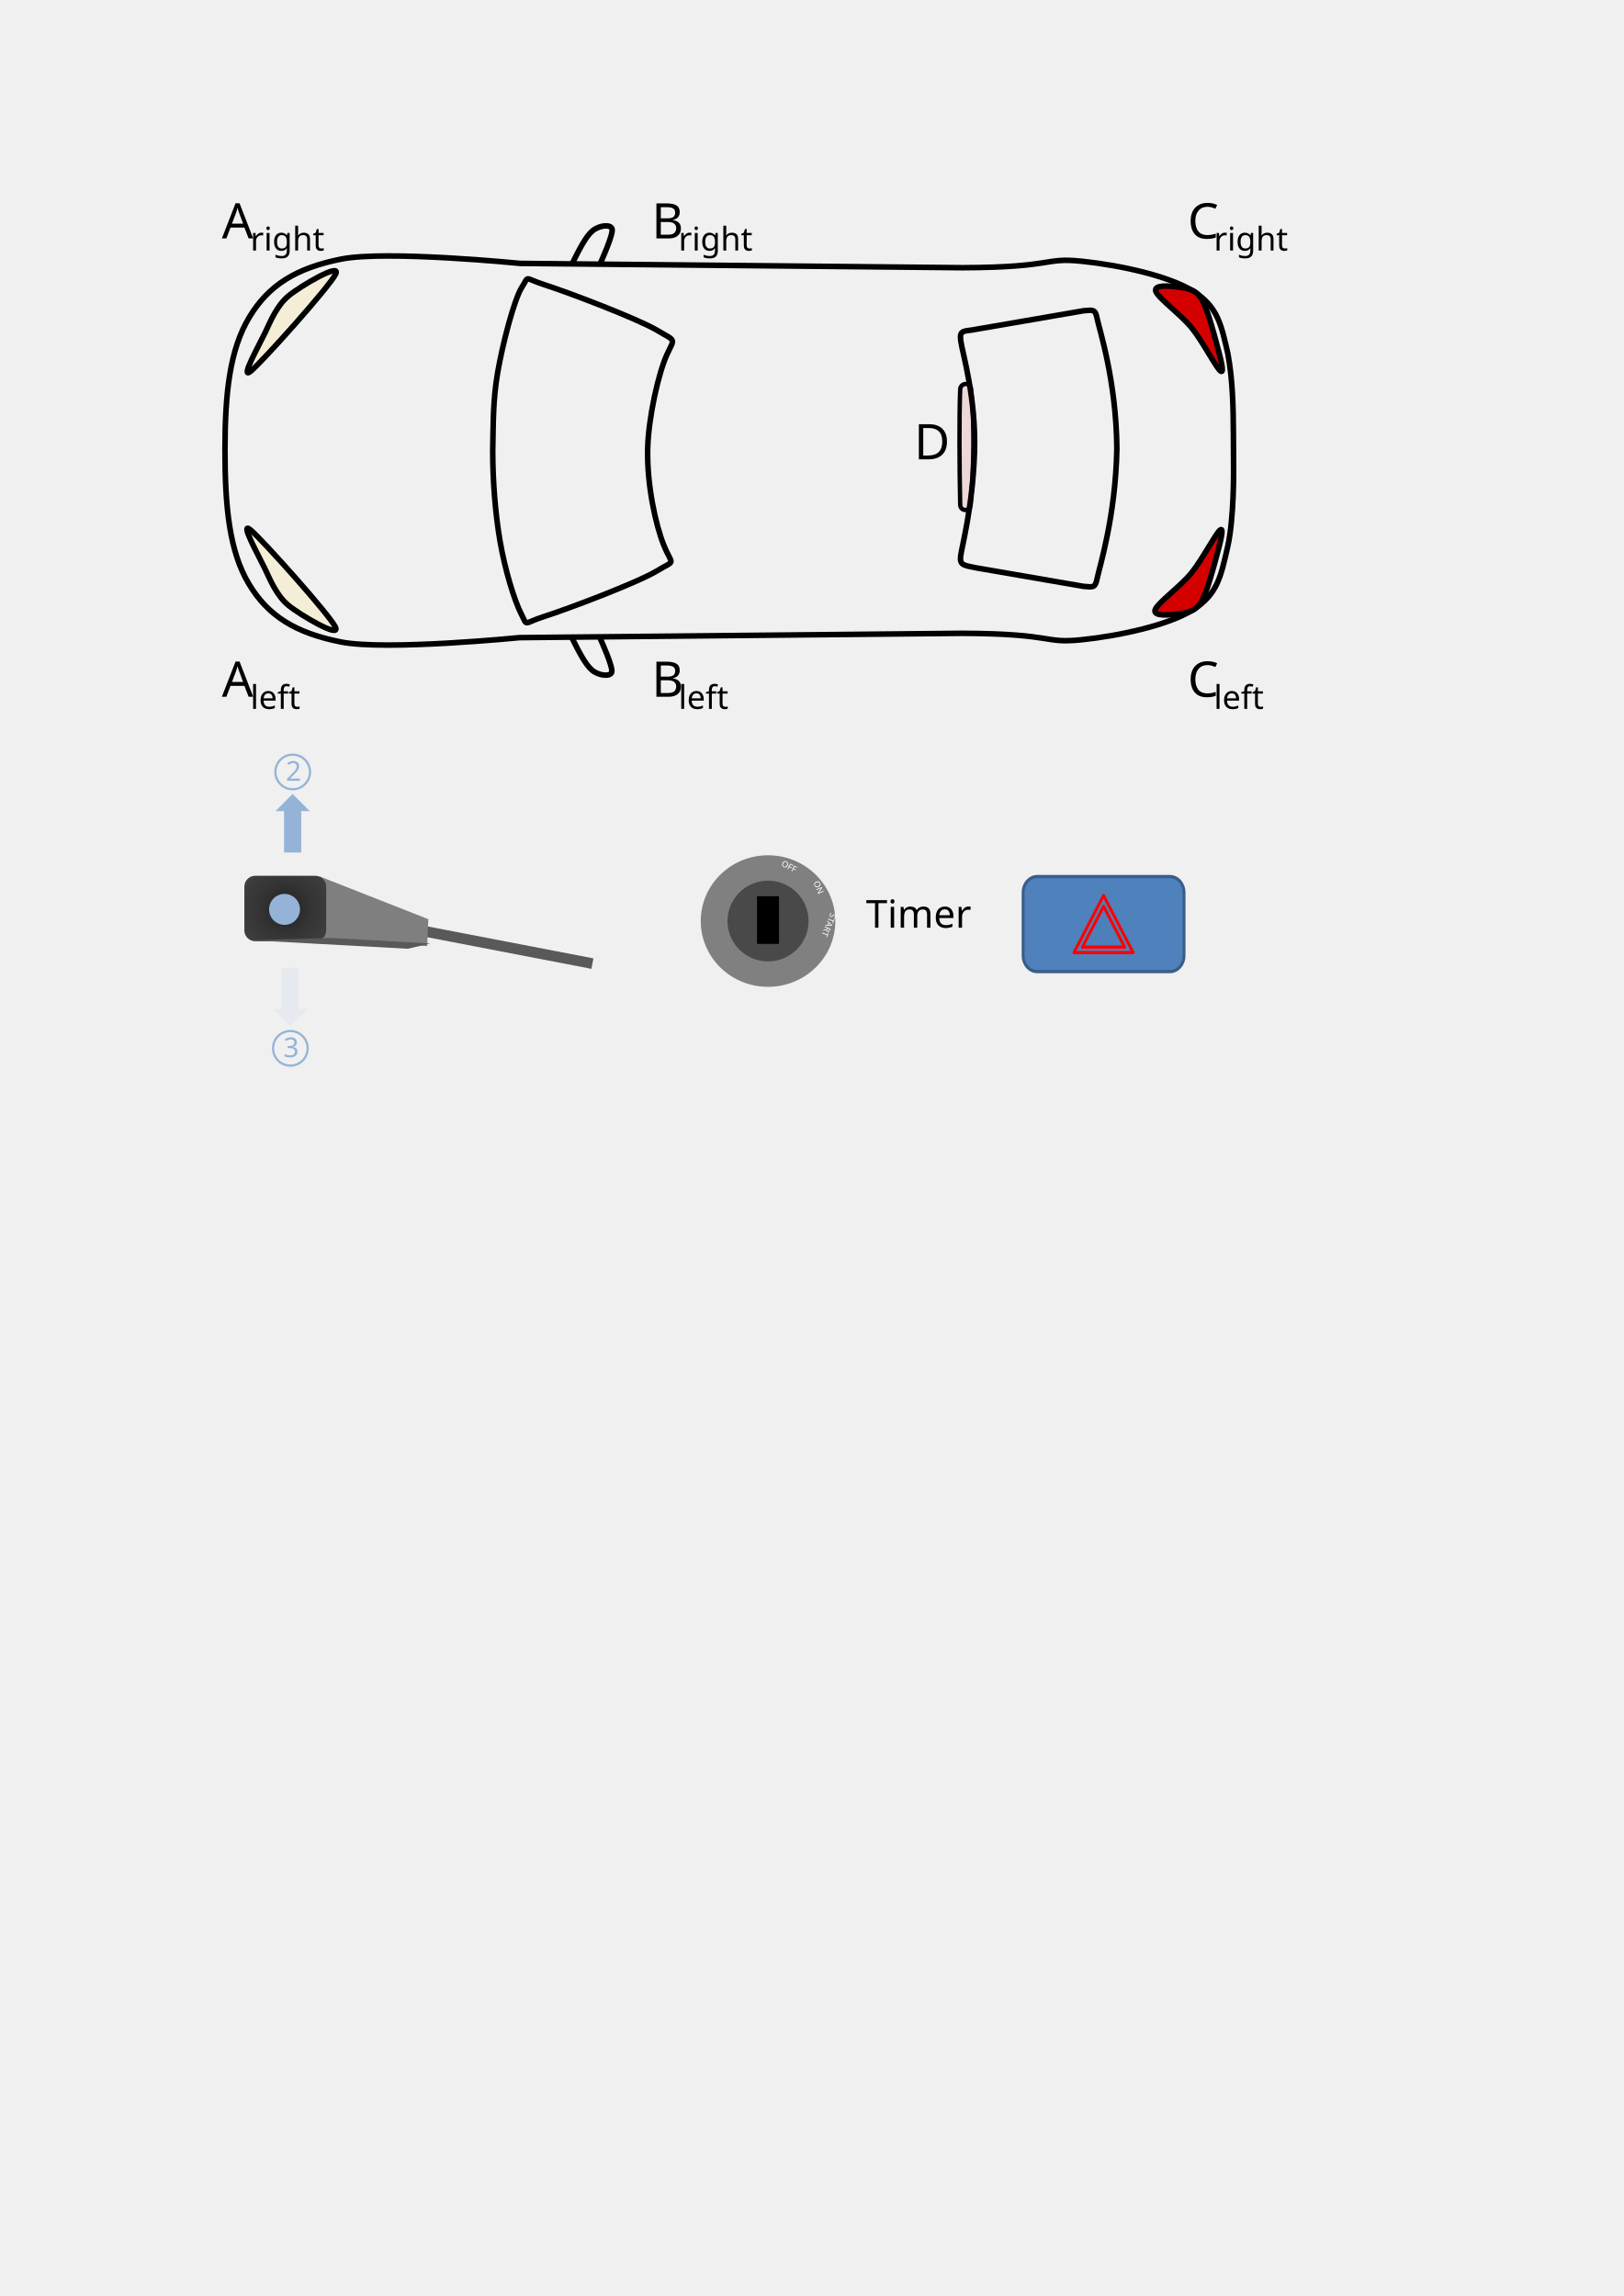
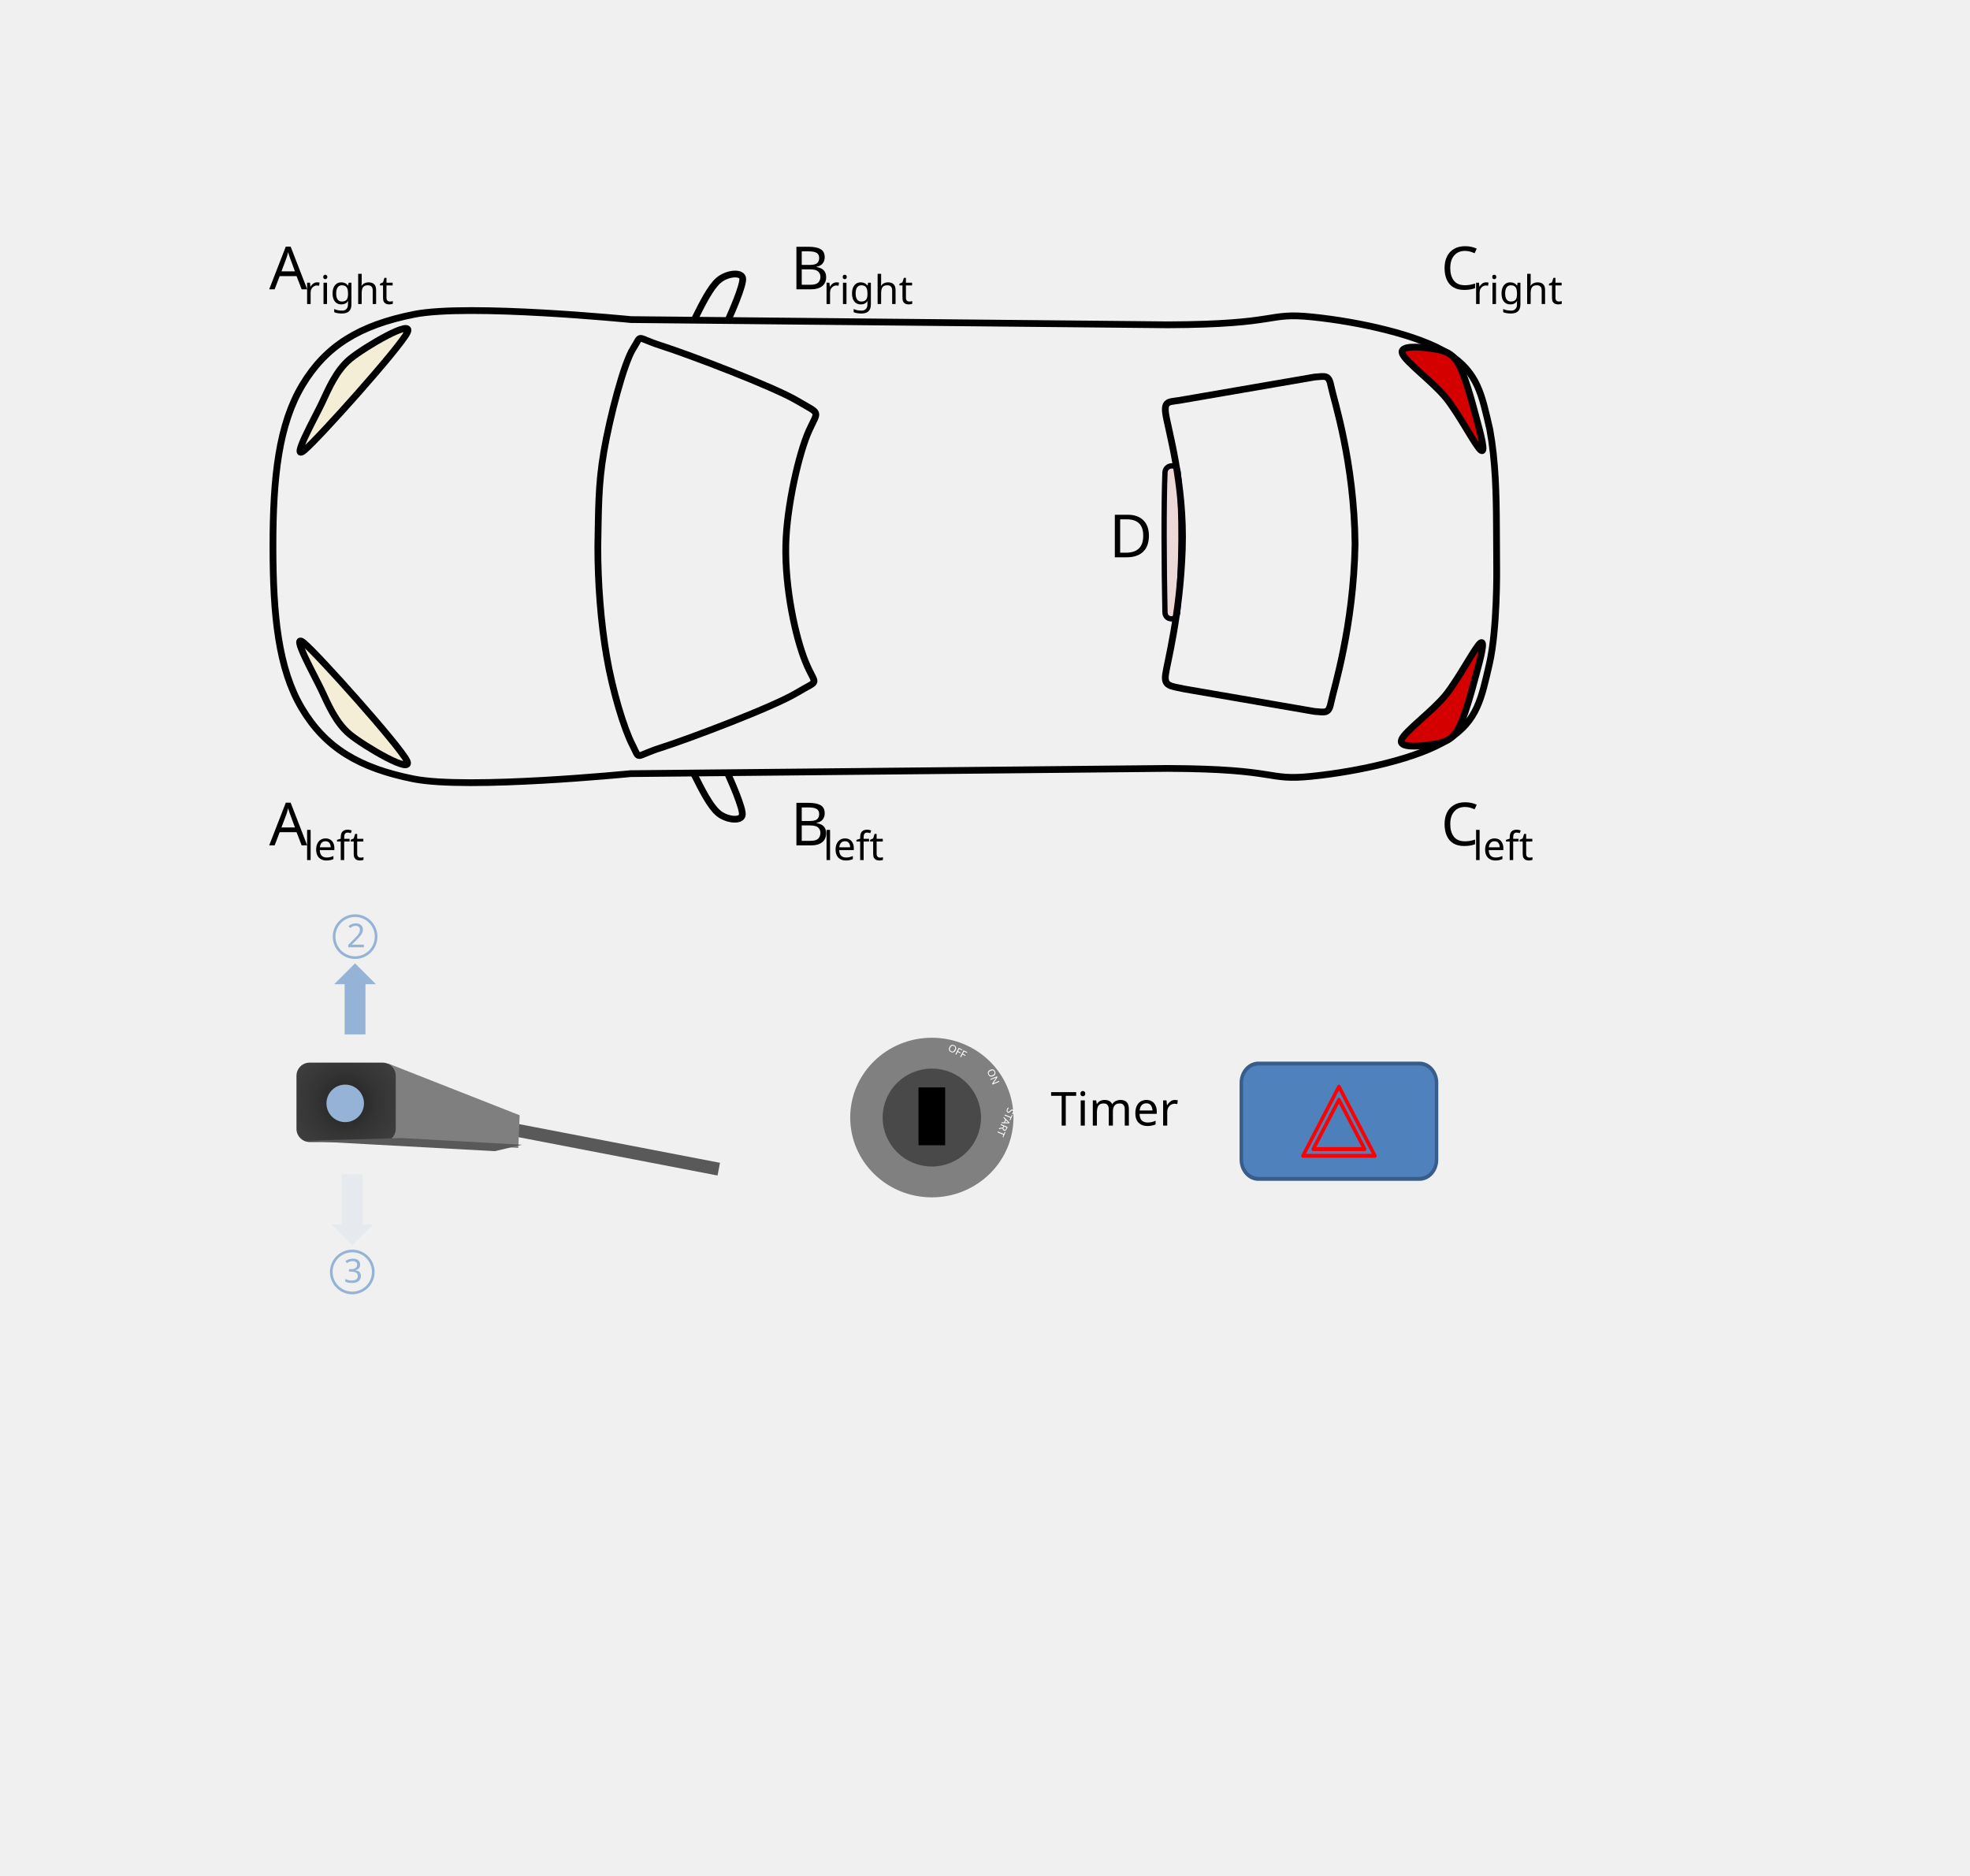
- <svg xmlns="http://www.w3.org/2000/svg" width="210mm" height="297mm" viewBox="0 0 210 297" version="1.1" id="svg8">
+ <svg xmlns="http://www.w3.org/2000/svg" width="210mm" height="200mm" viewBox="0 0 210 200" version="1.1" id="svg8">
  <defs id="defs2">
    <clipPath id="clipPath26" clipPathUnits="userSpaceOnUse">
      <path style="clip-rule:evenodd" id="path24" d="M 0,1.2207e-4 H 720 V 540 H 0 Z" />
    </clipPath>
    <clipPath id="clipPath64" clipPathUnits="userSpaceOnUse">
      <path style="clip-rule:evenodd" id="path62" d="M 1.0729e-5,0 H 720 V 540 H 1.0729e-5 Z" />
    </clipPath>
    <clipPath id="clipPath76" clipPathUnits="userSpaceOnUse">
      <path style="clip-rule:evenodd" id="path74" d="M 1.0729e-5,0 H 720 V 540 H 1.0729e-5 Z" />
    </clipPath>
    <clipPath id="clipPath88" clipPathUnits="userSpaceOnUse">
      <path style="clip-rule:evenodd" id="path86" d="M 1.0729e-5,0 H 720 V 540 H 1.0729e-5 Z" />
    </clipPath>
    <clipPath id="clipPath100" clipPathUnits="userSpaceOnUse">
      <path style="clip-rule:evenodd" id="path98" d="M 1.0729e-5,0 H 720 V 540 H 1.0729e-5 Z" />
    </clipPath>
    <clipPath id="clipPath112" clipPathUnits="userSpaceOnUse">
      <path style="clip-rule:evenodd" id="path110" d="M 1.0729e-5,0 H 720 V 540 H 1.0729e-5 Z" />
    </clipPath>
    <clipPath id="clipPath124" clipPathUnits="userSpaceOnUse">
      <path style="clip-rule:evenodd" id="path122" d="M 1.0729e-5,0 H 720 V 540 H 1.0729e-5 Z" />
    </clipPath>
    <clipPath id="clipPath136" clipPathUnits="userSpaceOnUse">
      <path style="clip-rule:evenodd" id="path134" d="M 1.0729e-5,0 H 720 V 540 H 1.0729e-5 Z" />
    </clipPath>
    <clipPath id="clipPath148" clipPathUnits="userSpaceOnUse">
      <path style="clip-rule:evenodd" id="path146" d="M 1.0729e-5,0 H 720 V 540 H 1.0729e-5 Z" />
    </clipPath>
    <clipPath id="clipPath160" clipPathUnits="userSpaceOnUse">
      <path style="clip-rule:evenodd" id="path158" d="M 1.0729e-5,0 H 720 V 540 H 1.0729e-5 Z" />
    </clipPath>
    <clipPath id="clipPath172" clipPathUnits="userSpaceOnUse">
      <path style="clip-rule:evenodd" id="path170" d="M 1.0729e-5,0 H 720 V 540 H 1.0729e-5 Z" />
    </clipPath>
    <clipPath id="clipPath184" clipPathUnits="userSpaceOnUse">
      <path style="clip-rule:evenodd" id="path182" d="M 1.0729e-5,0 H 720 V 540 H 1.0729e-5 Z" />
    </clipPath>
    <clipPath id="clipPath196" clipPathUnits="userSpaceOnUse">
      <path style="clip-rule:evenodd" id="path194" d="M 1.0729e-5,0 H 720 V 540 H 1.0729e-5 Z" />
    </clipPath>
    <clipPath id="clipPath123" clipPathUnits="userSpaceOnUse">
      <path id="path121" d="M 0,0 H 240 V 240 H 0 Z" />
    </clipPath>
    <clipPath id="clipPath137" clipPathUnits="userSpaceOnUse">
      <path id="path135" d="M 0,0 H 240 V 240 H 0 Z" />
    </clipPath>
    <clipPath id="clipPath177" clipPathUnits="userSpaceOnUse">
      <path id="path175" d="M 0,0 H 240 V 240 H 0 Z" />
    </clipPath>
    <clipPath id="clipPath835" clipPathUnits="userSpaceOnUse">
      <path id="path833" d="M 0,0 H 158 V 86 H 0 Z" />
    </clipPath>
    <radialGradient id="radialGradient859" spreadMethod="pad" gradientTransform="matrix(19.209,0,0,-19.209,45,41.99998)" gradientUnits="userSpaceOnUse" r="1" cy="0" cx="0" fy="0" fx="0">
      <stop id="stop853" offset="0" style="stop-opacity:1;stop-color:#212121" />
      <stop id="stop855" offset="0.5" style="stop-opacity:1;stop-color:#343434" />
      <stop id="stop857" offset="1" style="stop-opacity:1;stop-color:#404040" />
    </radialGradient>
    <clipPath id="clipPath877" clipPathUnits="userSpaceOnUse">
      <path id="path875" d="M 0,0 H 158 V 86 H 0 Z" />
    </clipPath>
    <clipPath id="clipPath891" clipPathUnits="userSpaceOnUse">
      <path id="path889" d="M 0,0 H 158 V 86 H 0 Z" />
    </clipPath>
  </defs>
  <g id="layer1">
    <path d="m 159.545,60.512 c 0,0 0.084,6.524 -0.773,10.246 -0.857,3.722 -1.284,6.096 -4.438,8.096 -3.154,2 -9.497,3.394 -14.482,3.905 -4.985,0.515 -3.309,-0.79 -15.416,-0.836 l -57.228,0.557 c 0,0 -17.286,1.722 -23.126,0.561 -5.84,-1.164 -9.415,-3.341 -11.913,-7.539 -2.497,-4.198 -3.072,-9.897 -3.072,-17.293 0,-7.396 0.629,-12.982 3.137,-17.159 2.508,-4.177 6.072,-6.375 11.911,-7.539 5.84,-1.161 23.119,0.561 23.119,0.561 l 57.221,0.557 c 12.104,-0.046 10.432,-1.351 15.413,-0.836 4.981,0.512 11.328,1.905 14.478,3.905 3.154,2 3.584,4.374 4.438,8.096 0.619,3.377 0.688,6.853 0.707,10.299 z" stroke-opacity="1" stroke-width="0.72" fill="none" stroke="#000000" style="stroke-linecap:butt;stroke-linejoin:round;stroke-miterlimit:10;stroke-dasharray:none" id="car_outline" />
    <path d="m 32.434,48.014 c 1.518,-1.252 10.156,-10.918 10.973,-12.545 0.817,-1.626 -4.553,1.535 -6.07,2.787 -1.518,1.256 -2.335,3.253 -3.035,4.741 -0.7,1.485 -3.385,6.272 -1.868,5.016 z" stroke-opacity="1" stroke-width="0.72" stroke="#000000" fill="#f4eed7" style="stroke-linecap:butt;stroke-linejoin:round;stroke-miterlimit:10;stroke-dasharray:none" id="A-right" />
    <path d="m 74.014,34.083 c 0.857,-1.722 1.714,-3.447 2.575,-4.191 0.857,-0.744 2.378,-0.931 2.572,-0.279 0.198,0.653 -1.404,4.191 -1.404,4.191 l -0.112,0.272" stroke-opacity="1" stroke-width="0.72" stroke="#000000" fill="none" style="stroke-linecap:butt;stroke-linejoin:round;stroke-miterlimit:10;stroke-dasharray:none" id="B-right" />
    <path d="m 152.278,37.124 c -0.97,-0.141 -3.104,-0.328 -2.794,0.557 0.31,0.882 3.26,3.023 4.657,4.745 1.397,1.722 3.186,5.211 3.729,5.584 0.543,0.37 -0.039,-1.767 -0.466,-3.351 -0.427,-1.58 -1.284,-4.932 -2.099,-6.142 -0.815,-1.21 -2.057,-1.256 -3.027,-1.393 z" stroke-opacity="1" fill="#d40000" stroke-width="0.72" stroke="#000000" style="stroke-linecap:butt;stroke-linejoin:round;stroke-miterlimit:10;stroke-dasharray:none" id="C-right" />
    <path d="m 85.857,70.535 c 1.113,2.755 1.637,1.789 -0.904,3.32 -2.543,1.532 -11.571,4.935 -14.492,5.863 -2.921,0.931 -2.172,1.39 -3.037,-0.279 -0.917,-1.77 -2.133,-5.821 -2.754,-9.451 -0.624,-3.627 -0.947,-7.86 -0.943,-11.712 0.081,-3.845 0.025,-6.509 0.646,-10.132 0.624,-3.623 2.116,-9.412 3.125,-10.992 1.012,-1.577 0.12,-1.206 3.034,-0.279 2.914,0.931 11.906,4.346 14.453,5.853 2.547,1.506 2.265,0.951 1.254,3.182 -1.076,2.376 -2.383,8.12 -2.473,12.169 -0.104,4.684 1.044,9.87 2.09,12.459 z" stroke-opacity="1" stroke-width="0.72" stroke="#000000" fill="none" style="stroke-linecap:butt;stroke-linejoin:round;stroke-miterlimit:10;stroke-dasharray:none" id="front-window" />
    <path d="m 32.392,68.539 c 1.518,1.252 10.156,10.918 10.973,12.545 0.817,1.626 -4.553,-1.535 -6.07,-2.787 -1.518,-1.256 -2.335,-3.253 -3.035,-4.741 -0.7,-1.485 -3.385,-6.272 -1.868,-5.016 z" stroke-opacity="1" stroke-width="0.72" stroke="#000000" fill="#f4eed7" style="stroke-linecap:butt;stroke-linejoin:round;stroke-miterlimit:10;stroke-dasharray:none" id="A-left" />
    <path d="m 73.971,82.512 c 0.857,1.707 1.714,3.415 2.575,4.156 0.857,0.737 2.378,0.921 2.572,0.275 0.198,-0.646 -1.404,-4.156 -1.404,-4.156 l -0.142,-0.319" stroke-opacity="1" stroke-width="0.72" stroke="#000000" fill="none" style="stroke-linecap:butt;stroke-linejoin:round;stroke-miterlimit:10;stroke-dasharray:none" id="B-left" />
    <path d="m 152.207,79.429 c -0.977,0.141 -3.122,0.328 -2.808,-0.557 0.31,-0.882 3.277,-3.023 4.681,-4.745 1.404,-1.722 3.2,-5.211 3.743,-5.584 0.547,-0.37 -0.039,1.767 -0.466,3.351 -0.43,1.58 -1.288,4.932 -2.11,6.142 -0.818,1.21 -2.067,1.256 -3.041,1.393 z" stroke-opacity="1" stroke-width="0.72" stroke="#000000" fill="#d40000" style="stroke-linecap:butt;stroke-linejoin:round;stroke-miterlimit:10;stroke-dasharray:none" id="C-left" />
    <g id="g58" transform="matrix(0.3527778,0,0,-0.3527778,11.33929,207.7977)">
      <g id="g60" clip-path="url(#clipPath64)">
        <text transform="matrix(1,0,0,-1,49.2,501.6)" style="font-variant:normal;font-weight:normal;font-size:18px;font-family:Calibri;-inkscape-font-specification:Calibri;writing-mode:lr-tb;fill:#000000;fill-opacity:1;fill-rule:nonzero;stroke:none" id="text68">
          <tspan x="0" y="0" id="tspan66">A</tspan>
        </text>
      </g>
    </g>
    <g id="g70" transform="matrix(0.3527778,0,0,-0.3527778,11.33929,207.7977)">
      <g id="g72" clip-path="url(#clipPath76)">
        <text transform="matrix(1,0,0,-1,59.64,497.16)" style="font-variant:normal;font-weight:normal;font-size:12px;font-family:Calibri;-inkscape-font-specification:Calibri;writing-mode:lr-tb;fill:#000000;fill-opacity:1;fill-rule:nonzero;stroke:none" id="text80">
          <tspan x="0 4.188 6.948 12.6 18.84" y="0" id="tspan78">right</tspan>
        </text>
      </g>
    </g>
    <g id="g82" transform="matrix(0.3527778,0,0,-0.3527778,11.33929,207.7977)">
      <g id="g84" clip-path="url(#clipPath88)">
        <text transform="matrix(1,0,0,-1,206.76,501.6)" style="font-variant:normal;font-weight:normal;font-size:18px;font-family:Calibri;-inkscape-font-specification:Calibri;writing-mode:lr-tb;fill:#000000;fill-opacity:1;fill-rule:nonzero;stroke:none" id="text92">
          <tspan x="0" y="0" id="tspan90">B</tspan>
        </text>
      </g>
    </g>
    <g id="g94" transform="matrix(0.3527778,0,0,-0.3527778,11.33929,207.7977)">
      <g id="g96" clip-path="url(#clipPath100)">
        <text transform="matrix(1,0,0,-1,216.6,497.16)" style="font-variant:normal;font-weight:normal;font-size:12px;font-family:Calibri;-inkscape-font-specification:Calibri;writing-mode:lr-tb;fill:#000000;fill-opacity:1;fill-rule:nonzero;stroke:none" id="text104">
          <tspan x="0 4.188 6.948 12.6 18.84" y="0" id="tspan102">right</tspan>
        </text>
      </g>
    </g>
    <g id="g106" transform="matrix(0.3527778,0,0,-0.3527778,11.33929,207.7977)">
      <g id="g108" clip-path="url(#clipPath112)">
        <text transform="matrix(1,0,0,-1,403.27,501.6)" style="font-variant:normal;font-weight:normal;font-size:18px;font-family:Calibri;-inkscape-font-specification:Calibri;writing-mode:lr-tb;fill:#000000;fill-opacity:1;fill-rule:nonzero;stroke:none" id="text116">
          <tspan x="0" y="0" id="tspan114">C</tspan>
        </text>
      </g>
    </g>
    <g id="g118" transform="matrix(0.3527778,0,0,-0.3527778,11.33929,207.7977)">
      <g id="g120" clip-path="url(#clipPath124)">
        <text transform="matrix(1,0,0,-1,412.87,497.16)" style="font-variant:normal;font-weight:normal;font-size:12px;font-family:Calibri;-inkscape-font-specification:Calibri;writing-mode:lr-tb;fill:#000000;fill-opacity:1;fill-rule:nonzero;stroke:none" id="text128">
          <tspan x="0 4.188 6.948 12.6 18.84" y="0" id="tspan126">right</tspan>
        </text>
      </g>
    </g>
    <g id="g130" transform="matrix(0.3527778,0,0,-0.3527778,11.33929,207.7977)">
      <g id="g132" clip-path="url(#clipPath136)">
        <text transform="matrix(1,0,0,-1,49.2,333.55)" style="font-variant:normal;font-weight:normal;font-size:18px;font-family:Calibri;-inkscape-font-specification:Calibri;writing-mode:lr-tb;fill:#000000;fill-opacity:1;fill-rule:nonzero;stroke:none" id="text140">
          <tspan x="0" y="0" id="tspan138">A</tspan>
        </text>
      </g>
    </g>
    <g id="g142" transform="matrix(0.3527778,0,0,-0.3527778,11.33929,207.7977)">
      <g id="g144" clip-path="url(#clipPath148)">
        <text transform="matrix(1,0,0,-1,59.64,329.11)" style="font-variant:normal;font-weight:normal;font-size:12px;font-family:Calibri;-inkscape-font-specification:Calibri;writing-mode:lr-tb;fill:#000000;fill-opacity:1;fill-rule:nonzero;stroke:none" id="text152">
          <tspan x="0 2.76 8.64 12.348" y="0" id="tspan150">left</tspan>
        </text>
      </g>
    </g>
    <g id="g154" transform="matrix(0.3527778,0,0,-0.3527778,11.33929,207.7977)">
      <g id="g156" clip-path="url(#clipPath160)">
        <text transform="matrix(1,0,0,-1,206.76,333.55)" style="font-variant:normal;font-weight:normal;font-size:18px;font-family:Calibri;-inkscape-font-specification:Calibri;writing-mode:lr-tb;fill:#000000;fill-opacity:1;fill-rule:nonzero;stroke:none" id="text164">
          <tspan x="0" y="0" id="tspan162">B</tspan>
        </text>
      </g>
    </g>
    <g id="g166" transform="matrix(0.3527778,0,0,-0.3527778,11.33929,207.7977)">
      <g id="g168" clip-path="url(#clipPath172)">
        <text transform="matrix(1,0,0,-1,216.6,329.11)" style="font-variant:normal;font-weight:normal;font-size:12px;font-family:Calibri;-inkscape-font-specification:Calibri;writing-mode:lr-tb;fill:#000000;fill-opacity:1;fill-rule:nonzero;stroke:none" id="text176">
          <tspan x="0 2.76 8.64 12.348" y="0" id="tspan174">left</tspan>
        </text>
      </g>
    </g>
    <g id="g178" transform="matrix(0.3527778,0,0,-0.3527778,11.33929,207.7977)">
      <g id="g180" clip-path="url(#clipPath184)">
        <text transform="matrix(1,0,0,-1,403.27,333.55)" style="font-variant:normal;font-weight:normal;font-size:18px;font-family:Calibri;-inkscape-font-specification:Calibri;writing-mode:lr-tb;fill:#000000;fill-opacity:1;fill-rule:nonzero;stroke:none" id="text188">
          <tspan x="0" y="0" id="tspan186">C</tspan>
        </text>
      </g>
    </g>
    <g id="g190" transform="matrix(0.3527778,0,0,-0.3527778,11.33929,207.7977)">
      <g id="g192" clip-path="url(#clipPath196)">
        <text transform="matrix(1,0,0,-1,412.87,329.11)" style="font-variant:normal;font-weight:normal;font-size:12px;font-family:Calibri;-inkscape-font-specification:Calibri;writing-mode:lr-tb;fill:#000000;fill-opacity:1;fill-rule:nonzero;stroke:none" id="text200">
          <tspan x="0 2.76 8.64 12.348" y="0" id="tspan198">left</tspan>
        </text>
      </g>
    </g>
    <path d="m 124.26,44.105 c -0.215,-1.542 0.476,-1.192 2,-1.513 l 13.885,-2.395 c 1.217,-0.092 1.506,-0.258 1.76,1.051 0.258,1.312 2.468,7.962 2.544,16.775 -0.161,8.86 -2.29,15.462 -2.544,16.775 -0.258,1.309 -0.547,1.143 -1.767,1.051 L 126.246,73.453 c -1.524,-0.321 -2.152,-0.3 -2.004,-1.513 0.148,-1.214 1.547,-6.248 1.792,-13.399 0.24,-7.001 -1.559,-12.89 -1.774,-14.435 z" stroke-opacity="1" stroke-width="0.72" fill="none" stroke="#000000" style="stroke-linecap:butt;stroke-linejoin:round;stroke-miterlimit:10;stroke-dasharray:none" id="back-window" />
    <path fill="#d40000" fill-opacity="0.1" stroke-width="0.565" style="stroke:#000006;stroke-miterlimit:4;stroke-dasharray:none;stroke-opacity:1" d="m 124.184,50.382 c 0.034,-0.89 1.299,-0.98 1.397,-0.094 0.472,4.28 0.372,10.149 -0.047,15.042 -0.076,0.888 -1.331,0.843 -1.35,-0.047 -0.104,-5.082 -0.138,-11.321 0,-14.9 z" id="D-centre" />
    <g transform="matrix(0.3527778,0,0,-0.3527778,-24.04197,236.3678)" id="g910">
      <g clip-path="url(#clipPath112)" id="g908">
        <text id="text906" style="font-variant:normal;font-weight:normal;font-size:18px;font-family:Calibri;-inkscape-font-specification:Calibri;writing-mode:lr-tb;fill:#000000;fill-opacity:1;fill-rule:nonzero;stroke:none" transform="matrix(1,0,0,-1,403.27,501.6)">
          <tspan id="tspan904" y="0" x="0">D</tspan>
        </text>
      </g>
    </g>
  </g>
  <g transform="matrix(1.723863,0,0,1.832749,-54.69639,-97.31214)" id="g129">
    <g transform="matrix(0.105895,0,0,0.1117896,108.3813,114.8504)" id="warningLightOuter">
      <g id="g39">
        <g id="g41">
          <path id="warningLight" fill-opacity="1" style="fill:#4f81bd;fill-rule:evenodd;stroke:#385d8a;stroke-width:2.04;stroke-linecap:butt;stroke-linejoin:round;stroke-miterlimit:10;stroke-dasharray:none;stroke-opacity:1" d="m 1.02,11.02 c 0,-5.52 4.48,-10 10,-10 h 94 c 5.519,0 10,4.48 10,10 v 40 c 0,5.519 -4.481,10 -10,10 h -94 c -5.52,0 -10,-4.481 -10,-10 z" />
        </g>
        <g id="g45">
          <path id="path47" style="fill:#4f81bd;fill-opacity:0.1;fill-rule:evenodd;stroke:#ff0000;stroke-width:2.04;stroke-linecap:butt;stroke-linejoin:round;stroke-miterlimit:10;stroke-dasharray:none;stroke-opacity:1" d="m 37.02,49.02 21,-36 21,36 z" />
        </g>
        <g id="g49">
          <path id="path51" style="fill:#4f81bd;fill-opacity:0.2;fill-rule:evenodd;stroke:#ff0000;stroke-width:2.04;stroke-linecap:butt;stroke-linejoin:round;stroke-miterlimit:10;stroke-dasharray:none;stroke-opacity:1" d="m 43.02,45.539 15,-25.68 15,25.68 z" />
        </g>
      </g>
    </g>
  </g>
  <g transform="translate(-34.26958,39.20165)" id="layer1-2">
    <g transform="matrix(0.3527778,0,0,0.3527778,55.28885,63.50161)" id="g823">
      <g id="g825">
        <g id="g827">
          <g id="g829">
            <g clip-path="url(#clipPath835)" id="g831">
              <g id="g837">
                <path id="lever" style="fill:#595959;fill-opacity:1;fill-rule:evenodd;stroke:none" d="m 90.738,47.328 67.242,12.953 -0.742,3.84 L 90,51.172 Z" />
              </g>
            </g>
          </g>
        </g>
        <path id="lever-holder" style="fill:#7f7f7f;fill-opacity:1;fill-rule:evenodd;stroke:none" d="m 57.602,30.238 39.839,15.672 -0.41,9.891 -38.672,-2.84 z" />
        <g id="g843">
          <g id="g845">
            <g id="g851">
              <path id="rectangle" style="fill:url(#radialGradient859);fill-rule:evenodd;stroke:none" d="m 30,34 c 0,-2.211 1.789,-4 4,-4 h 22 c 2.211,0 4,1.789 4,4 v 16 c 0,2.211 -1.789,4 -4,4 H 34 c -2.211,0 -4,-1.789 -4,-4 z" />
            </g>
          </g>
        </g>
        <path id="shadow" style="fill:#595959;fill-opacity:1;fill-rule:evenodd;stroke:none" d="M 61.84,52.801 98.16,54.82 89.949,56.762 32.16,53.609 Z" />
        <path id="PitmanDownward" fill-opacity="0.1" fill="#95b3d7" style="fill-rule:evenodd;stroke:none" d="m 40.559,78.898 h 3.152 V 63.719 h 6.301 v 15.179 h 3.148 l -6.301,6.301 z" />
        <path id="PitmanUpward" style="fill-rule:evenodd;stroke:none" fill-opacity="1" fill="#95b3d7" d="m 41.398,6.301 h 3.153 V 21.48 h 6.301 V 6.301 H 54 L 47.699,0 Z" />
        <g id="g869">
          <g clip-path="url(#clipPath877)" id="g873">
            <path id="PitmanLeft" visibility="hidden" fill-opacity="0.1" fill="#95b3d7" style="fill-rule:evenodd;stroke:none" d="m 87.18,36.359 v 3.153 H 72 v 6.297 h 15.18 v 3.152 l 6.3,-6.301 z" />
          </g>
        </g>
        <g clip-path="url(#clipPath891)" id="g874">
          <path id="PitmanRight" visibility="hidden" style="fill-rule:evenodd;stroke:none" fill-opacity="0.1" fill="#95b3d7" d="m 6.301,36.359 v 3.153 H 21.48 v 6.297 H 6.301 v 3.152 L 0,42.66 Z" />
        </g>
      </g>
    </g>
    <g id="circled-2" transform="matrix(0.5,0,0,0.5,37.31157,17.45863)">
      <circle r="4.477" cy="86.392" cx="69.624" id="circle-PitmanUpward" stroke-opacity="1" fill="none" stroke-width="0.565" style="fill-opacity:1;stroke:#95b3d7;stroke-miterlimit:4;stroke-dasharray:none" />
      <text id="text879" y="88.663" x="67.82" style="font-style:normal;font-variant:normal;font-weight:normal;font-stretch:normal;font-size:10.583px;line-height:1.25;font-family:AIGDT;-inkscape-font-specification:AIGDT;letter-spacing:0px;word-spacing:0px;fill:#95b3d7;fill-opacity:1;stroke:none;stroke-width:0.265" xml:space="preserve">
        <tspan style="font-style:normal;font-variant:normal;font-weight:normal;font-stretch:normal;font-size:7.056px;font-family:'Fira Sans';-inkscape-font-specification:'Fira Sans';fill:#95b3d7;fill-opacity:1;stroke-width:0.265" y="88.663" x="67.82" id="tspan877">2</tspan>
        <tspan id="tspan881" style="font-style:normal;font-variant:normal;font-weight:normal;font-stretch:normal;font-family:AIGDT;-inkscape-font-specification:AIGDT;fill:#95b3d7;fill-opacity:1;stroke-width:0.265" y="101.893" x="67.82" />
      </text>
    </g>
    <g id="circled-1" visibility="hidden" transform="matrix(0.5,0,0,0.5,56.39949,35.41629)">
      <circle style="fill:none;fill-opacity:0.5;stroke:#95b3d7;stroke-miterlimit:4;stroke-dasharray:none;stroke-opacity:1" stroke-width="0.565" id="circle885" cx="69.624" cy="86.392" r="4.477" />
      <text xml:space="preserve" style="font-style:normal;font-variant:normal;font-weight:normal;font-stretch:normal;font-size:10.583px;line-height:1.25;font-family:AIGDT;-inkscape-font-specification:AIGDT;letter-spacing:0px;word-spacing:0px;fill:#95b3d7;fill-opacity:1;stroke:none;stroke-width:0.265" x="67.82" y="88.663" id="text891">
        <tspan id="tspan887" x="67.82" y="88.663" style="font-style:normal;font-variant:normal;font-weight:normal;font-stretch:normal;font-size:7.056px;font-family:'Fira Sans';-inkscape-font-specification:'Fira Sans';fill:#95b3d7;fill-opacity:1;stroke-width:0.265">1</tspan>
        <tspan x="67.82" y="101.893" style="font-style:normal;font-variant:normal;font-weight:normal;font-stretch:normal;font-family:AIGDT;-inkscape-font-specification:AIGDT;fill:#95b3d7;fill-opacity:1;stroke-width:0.265" id="tspan889" />
      </text>
    </g>
    <g transform="matrix(0.5,0,0,0.5,37.0104,53.20927)" id="circled-3">
      <circle style="fill-opacity:1;stroke:#95b3d7;stroke-miterlimit:4;stroke-dasharray:none" stroke-opacity="1" stroke-width="0.565" fill="none" id="circle-PitmanDownward" cx="69.624" cy="86.392" r="4.477" />
      <text xml:space="preserve" style="font-style:normal;font-variant:normal;font-weight:normal;font-stretch:normal;font-size:10.583px;line-height:1.25;font-family:AIGDT;-inkscape-font-specification:AIGDT;letter-spacing:0px;word-spacing:0px;fill:#95b3d7;fill-opacity:1;stroke:none;stroke-width:0.265" x="67.82" y="88.663" id="text901">
        <tspan id="tspan897" x="67.82" y="88.663" style="font-style:normal;font-variant:normal;font-weight:normal;font-stretch:normal;font-size:7.056px;font-family:'Fira Sans';-inkscape-font-specification:'Fira Sans';fill:#95b3d7;fill-opacity:1;stroke-width:0.265">3</tspan>
        <tspan x="67.82" y="101.893" style="font-style:normal;font-variant:normal;font-weight:normal;font-stretch:normal;font-family:AIGDT;-inkscape-font-specification:AIGDT;fill:#95b3d7;fill-opacity:1;stroke-width:0.265" id="tspan899" />
      </text>
    </g>
    <g id="circled-4" visibility="hidden" transform="matrix(0.5,0,0,0.5,17.39986,35.28502)">
      <circle r="4.477" cy="86.392" cx="69.624" id="circle905" stroke-width="0.565" style="fill:none;fill-opacity:0.5;stroke:#95b3d7;stroke-miterlimit:4;stroke-dasharray:none;stroke-opacity:1" />
      <text id="text911" y="88.663" x="67.82" style="font-style:normal;font-variant:normal;font-weight:normal;font-stretch:normal;font-size:10.583px;line-height:1.25;font-family:AIGDT;-inkscape-font-specification:AIGDT;letter-spacing:0px;word-spacing:0px;fill:#95b3d7;fill-opacity:1;stroke:none;stroke-width:0.265" xml:space="preserve">
        <tspan style="font-style:normal;font-variant:normal;font-weight:normal;font-stretch:normal;font-size:7.056px;font-family:'Fira Sans';-inkscape-font-specification:'Fira Sans';fill:#95b3d7;fill-opacity:1;stroke-width:0.265" y="88.663" x="67.82" id="tspan907">4</tspan>
        <tspan id="tspan909" style="font-style:normal;font-variant:normal;font-weight:normal;font-stretch:normal;font-family:AIGDT;-inkscape-font-specification:AIGDT;fill:#95b3d7;fill-opacity:1;stroke-width:0.265" y="101.893" x="67.82" />
      </text>
    </g>
  </g>
  <g id="g1214" transform="matrix(0.1760201,0,0,0.1760201,90.63164,110.6355)">
    <g id="ignition-layer" transform="matrix(1.191157,0,0,1.16478,-10.12484,-9.900632)">
      <g id="ignition">
        <circle cx="50" cy="50" r="40" id="circle1890" style="fill:#808080;stroke:#808080;stroke-width:3" />
        <ellipse ry="24.26" rx="23.803" cx="50" cy="50" id="circle1892" style="fill:#494949;stroke:#494949;stroke-width:2.403" />
        <rect y="34.322" x="43.22" height="30.085" width="13.559" id="rect6208" style="fill:#000000;fill-opacity:1" />
        <text transform="matrix(-0.3844503,0.9440508,-0.9027035,-0.3844503,0,0)" id="text6917" y="-100.883" x="19.913" style="font-style:normal;font-variant:normal;font-weight:normal;font-stretch:normal;font-size:5.333px;line-height:1.25;font-family:sans-serif;-inkscape-font-specification:'sans-serif, Normal';font-variant-ligatures:normal;font-variant-caps:normal;font-variant-numeric:normal;font-feature-settings:normal;text-align:center;letter-spacing:0px;word-spacing:0px;writing-mode:lr-tb;text-anchor:middle;fill-opacity:1;stroke:none" xml:space="preserve">
          <tspan y="-100.883" x="19.913" id="engine-started-text" fill="#ffffff">START</tspan>
        </text>
        <text transform="matrix(0.3887941,0.9421886,-0.9009228,0.3887941,0,0)" id="text6917-7" y="-63.435" x="63.698" style="font-style:normal;font-variant:normal;font-weight:normal;font-stretch:normal;font-size:5.333px;line-height:1.25;font-family:sans-serif;-inkscape-font-specification:'sans-serif, Normal';font-variant-ligatures:normal;font-variant-caps:normal;font-variant-numeric:normal;font-feature-settings:normal;text-align:center;letter-spacing:0px;word-spacing:0px;writing-mode:lr-tb;text-anchor:middle;fill-opacity:1;stroke:none;stroke-width:1" xml:space="preserve">
          <tspan y="-63.435" x="63.698" id="key-on-text" fill="#ffffff" style="stroke-width:1">ON</tspan>
        </text>
        <text transform="matrix(0.8872036,0.4718262,-0.4511612,0.8872037,0,0)" id="text6917-5" y="-14.084" x="69.1" style="font-style:normal;font-variant:normal;font-weight:normal;font-stretch:normal;font-size:5.333px;line-height:1.25;font-family:sans-serif;-inkscape-font-specification:'sans-serif, Normal';font-variant-ligatures:normal;font-variant-caps:normal;font-variant-numeric:normal;font-feature-settings:normal;text-align:center;letter-spacing:0px;word-spacing:0px;writing-mode:lr-tb;text-anchor:middle;fill-opacity:1;stroke:none;stroke-width:1" xml:space="preserve">
          <tspan y="-14.084" x="69.1" fill="#ffffff" id="tspan6915-30" style="stroke-width:1">OFF</tspan>
        </text>
      </g>
    </g>
    <g style="fill:#000000" id="key-inserted-layer" transform="matrix(1.219941,0.0064397,-0.00604819,1.145767,-11.07034,-10.1303)">
      <g fill="#000000" id="key-inserted" transform="matrix(1.128174,0,0,1.226667,14.93372,-16.07344)" visibility="hidden">
        <rect ry="5" rx="20" y="26.217" x="19.679" height="55.067" width="22.676" id="rect6890" style="fill:#000000;fill-opacity:1;stroke-width:0.836" />
        <rect ry="5.008" rx="33.473" y="26.373" x="28.167" height="54.845" width="5.739" id="rect6893" style="fill:#1a1a1a;fill-opacity:1;stroke-width:1.101" />
      </g>
    </g>
    <g style="visibility:hidden;fill:#000000" id="key-on-position-layer" transform="matrix(0.555457,1.08617,-1.020129,0.5216844,72.66677,-32.92025)">
      <g fill="#4f81bd" visibility="hidden" id="key-on-position" transform="matrix(1.128174,0,0,1.226667,14.93372,-16.07344)">
        <rect ry="5" rx="20" y="26.217" x="19.679" height="55.067" width="22.676" id="rect6890-0" style="fill:#4f81bd;fill-opacity:1;stroke-width:0.836" />
        <rect ry="5.008" rx="33.473" y="26.373" x="28.167" height="54.845" width="5.739" id="rect6893-3" style="fill:#1a1a1a;fill-opacity:1;stroke-width:1.101" />
      </g>
    </g>
    <g style="visibility:hidden;fill:#000000" id="engine-started-layer" transform="matrix(0.01972985,1.219798,-1.145633,0.0185302,105.6711,-14.50455)">
      <g fill="#00cc00" visibility="hidden" id="engine-start" transform="matrix(1.099636,0.2684665,-0.2574871,1.195638,29.65881,-22.73261)">
        <rect ry="5" rx="20" y="26.217" x="19.679" height="55.067" width="22.676" id="rect6890-0-7" style="fill:#00cc00;fill-opacity:1;stroke-width:0.836" />
        <rect ry="5.008" rx="33.473" y="26.373" x="28.167" height="54.845" width="5.739" id="rect6893-3-2" style="fill:#1a1a1a;fill-opacity:1;stroke-width:1.101" />
      </g>
    </g>
  </g>
  <ellipse style="stroke-width:0.148" fill-opacity="1" fill="#95b3d7" ry="2.0" rx="2.0" cy="117.633" cx="36.8" id="PitmanNeutral" />
  <text id="timer-txt" style="font-variant:normal;font-weight:normal;font-size:5px;font-family:'Fira Sans';writing-mode:lr-tb;fill:#000000;fill-opacity:1;fill-rule:nonzero;stroke:none">
    <tspan id="timer-text" y="120" x="112">Timer</tspan>
  </text>
</svg>
